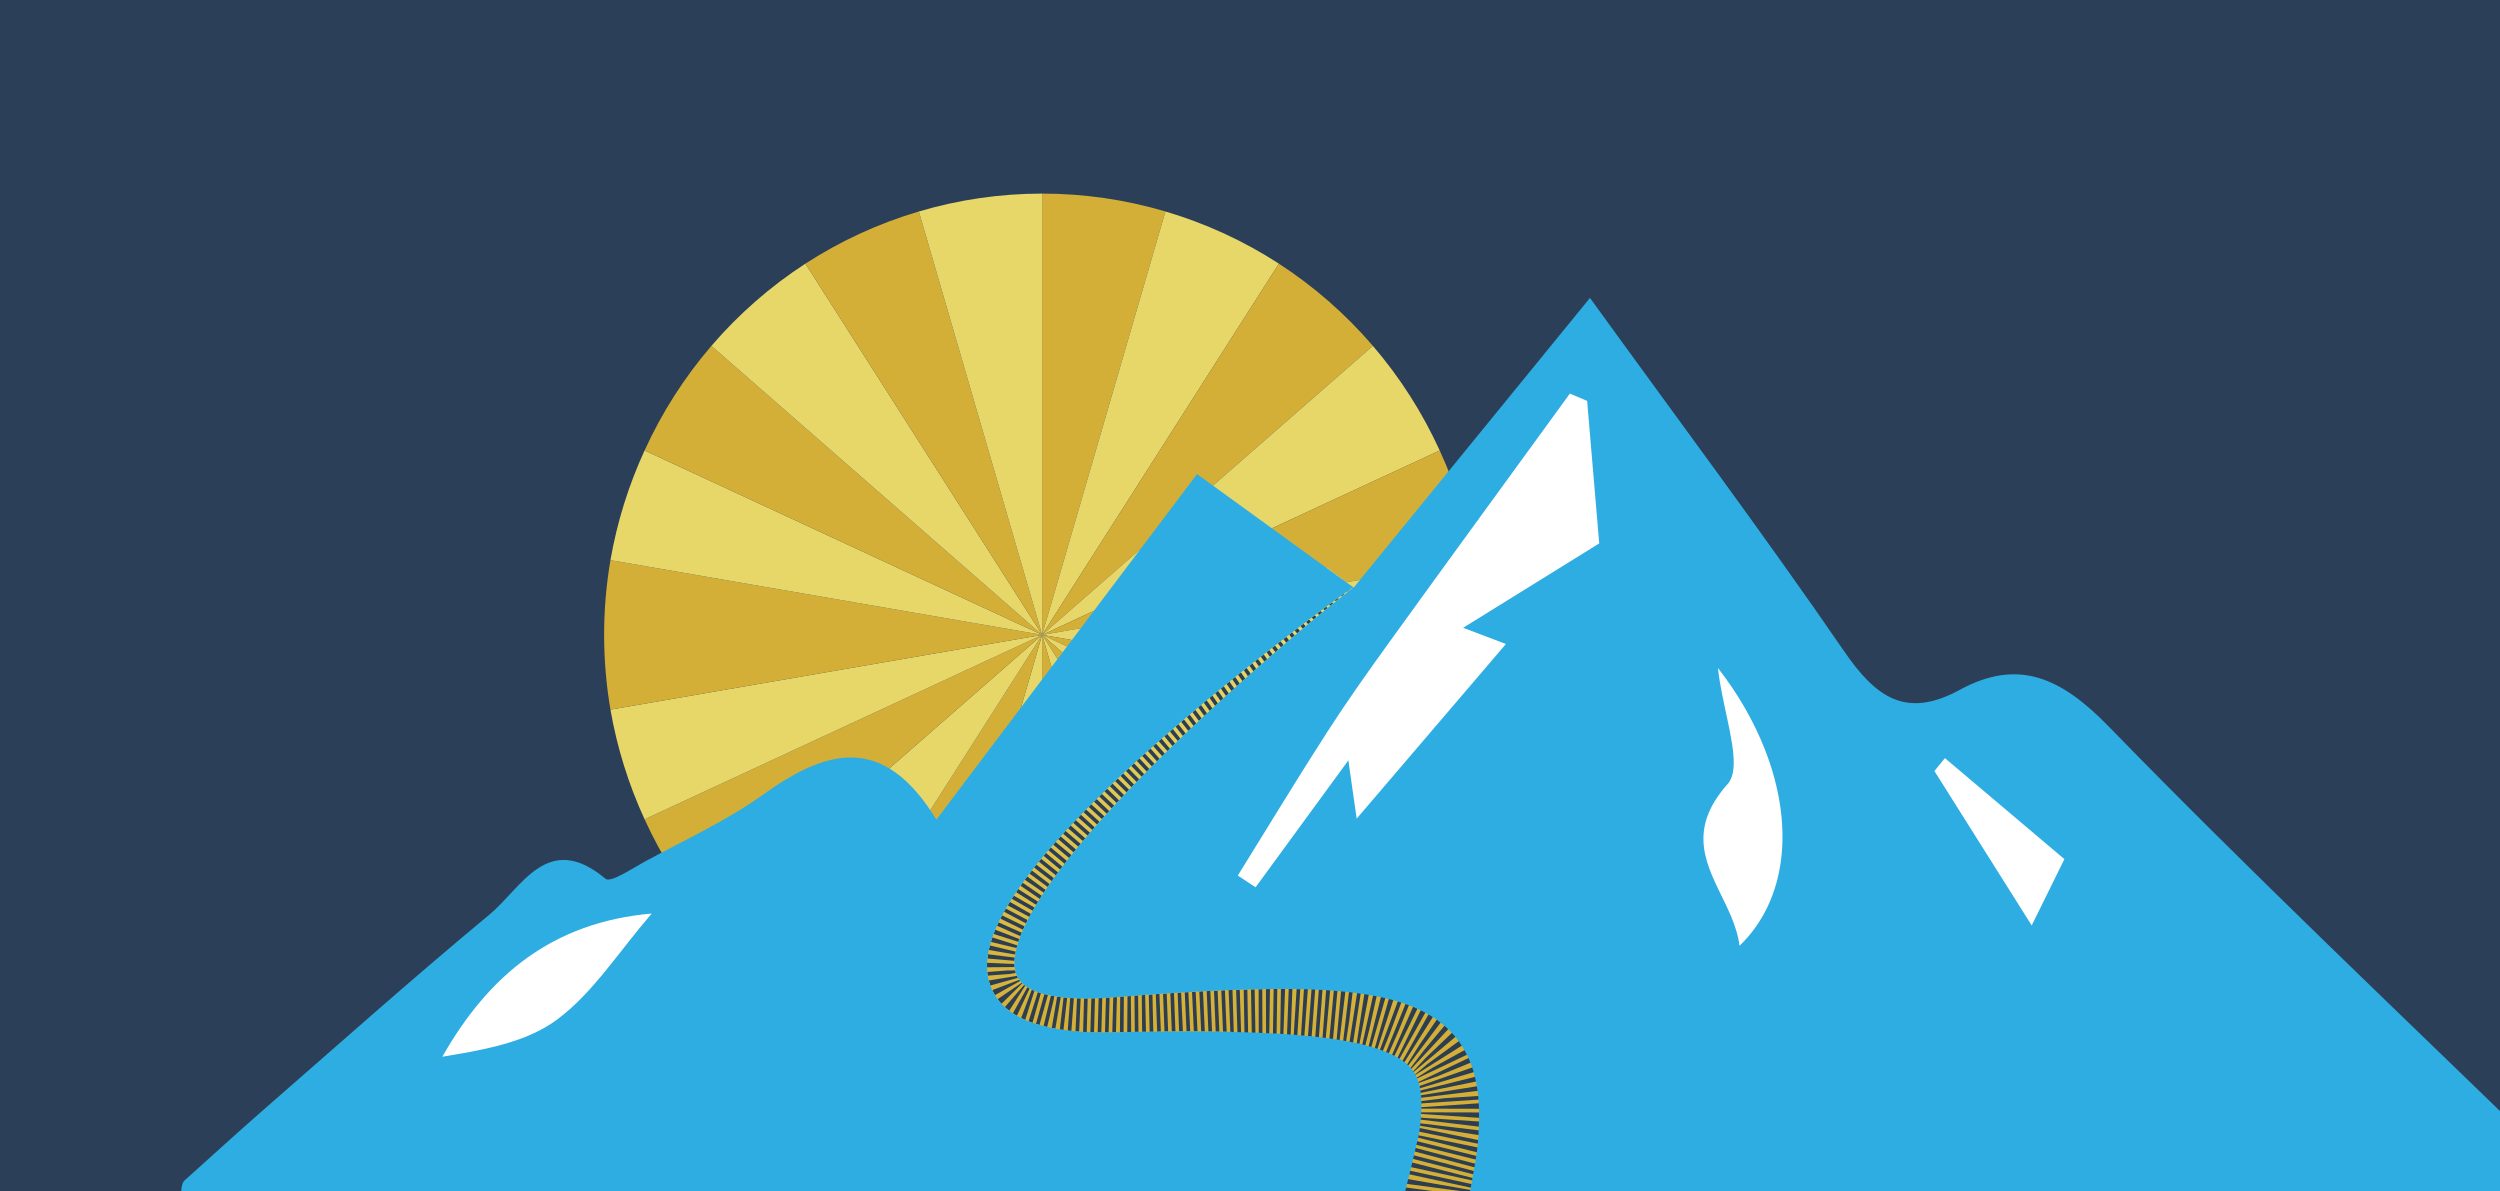
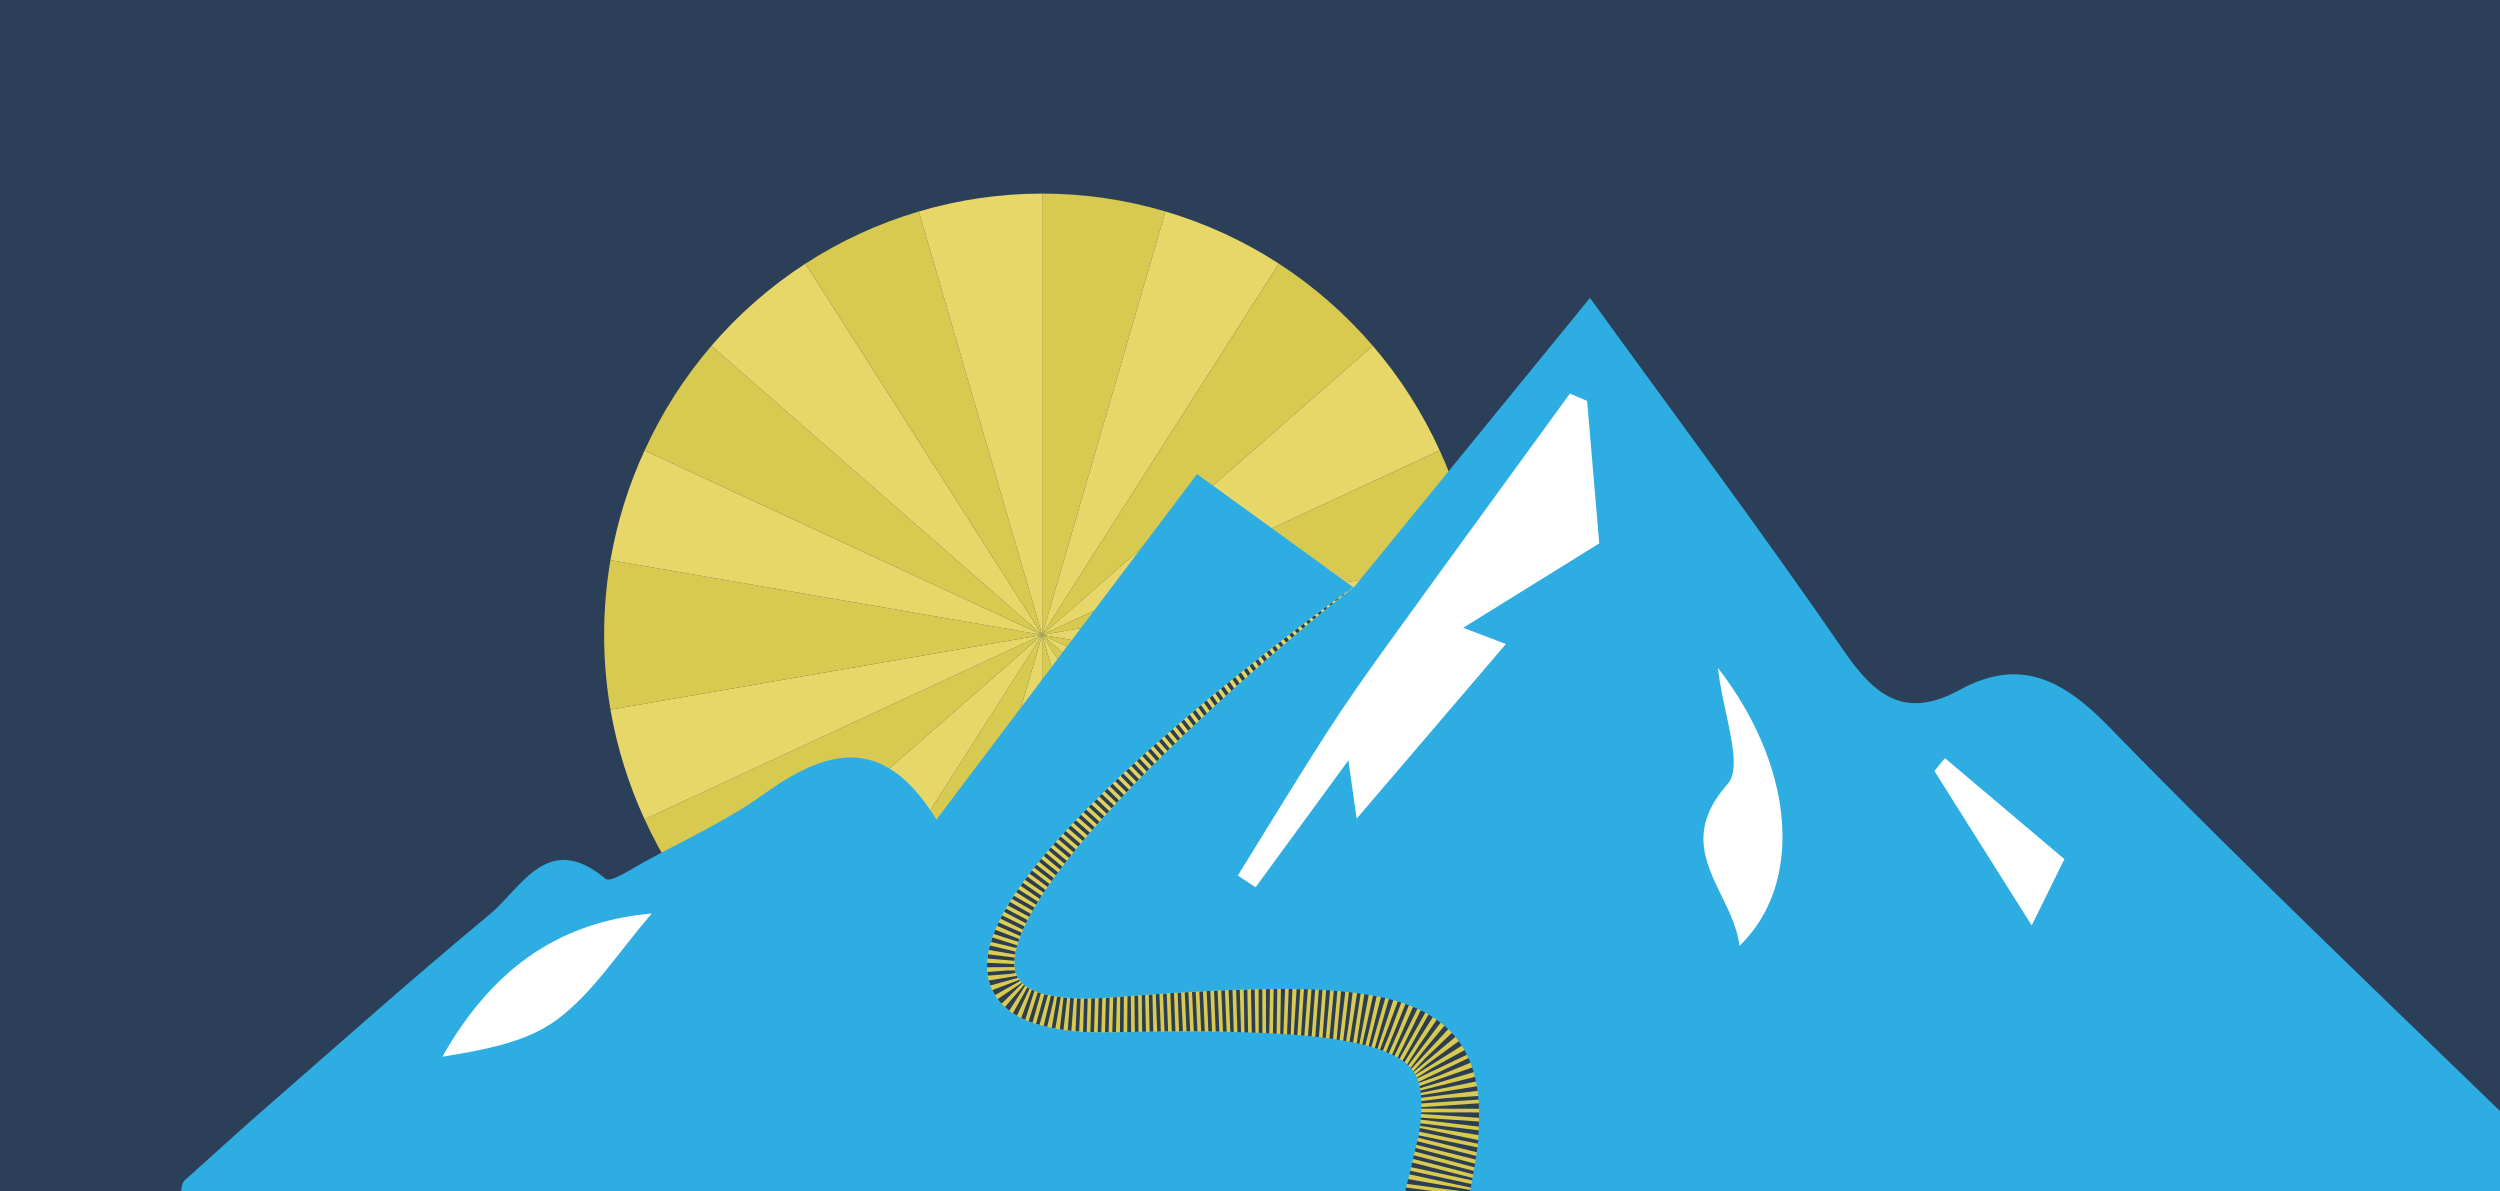
<svg xmlns="http://www.w3.org/2000/svg" xmlns:xlink="http://www.w3.org/1999/xlink" version="1.1" id="Banner_anim" width="2100" height="1000" viewBox="0 0 2100 1000" xml:space="preserve">
  <defs id="defs6">
    <filter id="goldGlow" x="-0.5" y="-0.5" width="2" height="2" color-interpolation-filters="sRGB">
      <feGaussianBlur stdDeviation="3" result="blur" id="feGaussianBlur1" />
      <feMerge id="feMerge2">
        <feMergeNode in="blur" id="feMergeNode1" />
        <feMergeNode in="SourceGraphic" id="feMergeNode2" />
      </feMerge>
    </filter>
    <linearGradient id="linearGradient109">
-       <stop style="stop-color:#d4af37;stop-opacity:1;" offset="0" id="stop109" />
+       <stop style="stop-color:#d8ca50;stop-opacity:1;" offset="0" id="stop109" />
      <stop style="stop-color:#e7d768;stop-opacity:1;" offset="1" id="stop110" />
    </linearGradient>
    <meshgradient id="meshgradient29" gradientTransform="scale(1.089969,0.917457)" />
    <linearGradient xlink:href="#linearGradient109" id="linearGradient110" x1="253.832" y1="295.029" x2="253.832" y2="193.918" gradientUnits="userSpaceOnUse" spreadMethod="pad" />
    <meshgradient id="meshgradient440-5" gradientUnits="userSpaceOnUse" x="0" y="-0.464">
      <meshrow id="meshrow444-3">
        <meshpatch id="meshpatch444-3">
          <stop path="c 257.008,0  514.016,0  771.025,0" style="stop-color:#ffffff;stop-opacity:1" id="stop441-1" />
          <stop path="c 0,118.448  0,236.896  0,355.344" style="stop-color:#000000;stop-opacity:1" id="stop442-8" />
          <stop path="c -257.008,0  -514.016,0  -771.025,0" style="stop-color:#ffffff;stop-opacity:1" id="stop443-9" />
          <stop path="c 0,-118.448  0,-236.896  0,-355.344" style="stop-color:#000000;stop-opacity:1" id="stop444-2" />
        </meshpatch>
      </meshrow>
    </meshgradient>
    <meshgradient id="meshgradient448" gradientUnits="userSpaceOnUse" x="0" y="-0.464">
      <meshrow id="meshrow452">
        <meshpatch id="meshpatch452">
          <stop path="c 257.008,0  514.016,0  771.025,0" style="stop-color:#ffffff;stop-opacity:1" id="stop449" />
          <stop path="c 0,118.448  0,236.896  0,355.344" style="stop-color:#000000;stop-opacity:1" id="stop450" />
          <stop path="c -257.008,0  -514.016,0  -771.025,0" style="stop-color:#ffffff;stop-opacity:1" id="stop451" />
          <stop path="c 0,-118.448  0,-236.896  0,-355.344" style="stop-color:#000000;stop-opacity:1" id="stop452" />
        </meshpatch>
      </meshrow>
    </meshgradient>
  </defs>
  <style type="text/css" id="style1">.Background { transform-box: fill-box; transform-origin: 50% 50%; animation: sunSpin 10s linear infinite; }
#hole-fill rect { transform: scaleY(0); transform-box: fill-box; transform-origin: 50% 100%; animation: holesFill 6.5s ease-in-out infinite; }

@media (prefers-reduced-motion: reduce) {
  .Background, #hole-fill rect { animation: none !important; }
  #sunrays_expand { transform: scale(6) !important; }
  #sunrays_spin { transform: rotate(0deg) !important; }
  #goldpath_glow, #goldpath_highlight, #path5 { stroke-dashoffset: 0 !important; }
}
</style>
  <rect style="display:inline;fill:#2b3f59;fill-opacity:1;fill-rule:evenodd;stroke:none;stroke-width:3.186" id="background" width="2581.77" height="1100.773" x="-107.956" y="-80.288" />
  <g shape-rendering="geometricPrecision" id="sunrays_wrap" transform="matrix(3.676197,0,0,3.706808,875.3983,533.297)" style="display:inline">
    <g id="sunrays_expand">
      <animateTransform id="sunExpand" attributeName="transform" type="scale" from="1" to="6" begin="goldDraw.end+0.3s" dur="2.2s" fill="freeze" calcMode="spline" keySplines="0.25 0 0.2 1" />
      <g id="sunrays_spin">
        <animateTransform attributeName="transform" type="rotate" from="0 0 0" to="360 0 0" dur="30s" repeatCount="indefinite" />
-         <path d="m 0,0 v -100 a 100,100 0 0 1 28.173,4.053 z" fill="#d4af37" id="path1-0" />
+         <path d="m 0,0 v -100 a 100,100 0 0 1 28.173,4.053 z" fill="#d8ca50" id="path1-0" />
        <path d="m 0,0 28.173,-95.947 a 100,100 0 0 1 25.923,11.824 z" fill="#e7d768" id="path2-9" />
-         <path d="m 0,0 54.096,-84.123 a 100,100 0 0 1 21.479,18.634 z" fill="#d4af37" id="path3" />
+         <path d="m 0,0 54.096,-84.123 a 100,100 0 0 1 21.479,18.634 z" fill="#d8ca50" id="path3" />
        <path d="m 0,0 75.575,-65.489 a 100,100 0 0 1 15.266,23.703 z" fill="#e7d768" id="path4" />
-         <path d="m 0,0 90.841,-41.786 a 100,100 0 0 1 7.8,24.853 z" fill="#d4af37" id="path5-0" />
+         <path d="m 0,0 90.841,-41.786 a 100,100 0 0 1 7.8,24.853 z" fill="#d8ca50" id="path5-0" />
        <path d="m 0,0 98.641,-16.933 a 100,100 0 0 1 0,33.865 z" fill="#e7d768" id="path6" />
-         <path d="M 0,0 98.641,16.933 A 100,100 0 0 1 90.841,41.786 Z" fill="#d4af37" id="path7" />
+         <path d="M 0,0 98.641,16.933 A 100,100 0 0 1 90.841,41.786 Z" fill="#d8ca50" id="path7" />
        <path d="m 0,0 90.841,41.786 a 100,100 0 0 1 -15.266,23.703 z" fill="#e7d768" id="path8" />
-         <path d="M 0,0 75.575,65.489 A 100,100 0 0 1 54.096,84.123 Z" fill="#d4af37" id="path9" />
+         <path d="M 0,0 75.575,65.489 A 100,100 0 0 1 54.096,84.123 Z" fill="#d8ca50" id="path9" />
        <path d="M 0,0 54.096,84.123 A 100,100 0 0 1 28.173,95.947 Z" fill="#e7d768" id="path10" />
-         <path d="M 0,0 28.173,95.947 A 100,100 0 0 1 0,100 Z" fill="#d4af37" id="path11" />
+         <path d="M 0,0 28.173,95.947 A 100,100 0 0 1 0,100 Z" fill="#d8ca50" id="path11" />
        <path d="M 0,0 V 100 A 100,100 0 0 1 -28.173,95.947 Z" fill="#e7d768" id="path12" />
-         <path d="M 0,0 -28.173,95.947 A 100,100 0 0 1 -54.096,84.123 Z" fill="#d4af37" id="path13" />
+         <path d="M 0,0 -28.173,95.947 A 100,100 0 0 1 -54.096,84.123 Z" fill="#d8ca50" id="path13" />
        <path d="M 0,0 -54.096,84.123 A 100,100 0 0 1 -75.575,65.489 Z" fill="#e7d768" id="path14" />
-         <path d="m 0,0 -75.575,65.489 a 100,100 0 0 1 -15.266,-23.703 z" fill="#d4af37" id="path15" />
+         <path d="m 0,0 -75.575,65.489 a 100,100 0 0 1 -15.266,-23.703 z" fill="#d8ca50" id="path15" />
        <path d="M 0,0 -90.841,41.786 A 100,100 0 0 1 -98.641,16.933 Z" fill="#e7d768" id="path16" />
-         <path d="m 0,0 -98.641,16.933 a 100,100 0 0 1 0,-33.865 z" fill="#d4af37" id="path17" />
+         <path d="m 0,0 -98.641,16.933 a 100,100 0 0 1 0,-33.865 z" fill="#d8ca50" id="path17" />
        <path d="m 0,0 -98.641,-16.933 a 100,100 0 0 1 7.8,-24.853 z" fill="#e7d768" id="path18" />
-         <path d="m 0,0 -90.841,-41.786 a 100,100 0 0 1 15.266,-23.703 z" fill="#d4af37" id="path19" />
+         <path d="m 0,0 -90.841,-41.786 a 100,100 0 0 1 15.266,-23.703 z" fill="#d8ca50" id="path19" />
        <path d="m 0,0 -75.575,-65.489 a 100,100 0 0 1 21.479,-18.634 z" fill="#e7d768" id="path20" />
-         <path d="m 0,0 -54.096,-84.123 a 100,100 0 0 1 25.923,-11.824 z" fill="#d4af37" id="path21" />
+         <path d="m 0,0 -54.096,-84.123 a 100,100 0 0 1 25.923,-11.824 z" fill="#d8ca50" id="path21" />
        <path d="M 0,0 -28.173,-95.947 A 100,100 0 0 1 0,-100 Z" fill="#e7d768" id="path22" />
      </g>
    </g>
  </g>
  <g id="Mountain Block" style="display:inline;fill:url(#meshgradient448);fill-opacity:1" transform="matrix(4.088135,0,0,-4.118675,-31.24439,1713.789)">
    <g id="paths" transform="translate(0.1486872,0.02045603)" style="display:inline;fill:url(#meshgradient29);fill-opacity:1">
      <path id="darkpath" style="baseline-shift:baseline;display:inline;overflow:visible;opacity:1;vector-effect:none;fill:#2c3e50;fill-opacity:1;fill-rule:evenodd;stroke:none;stroke-linejoin:round;paint-order:fill markers stroke;enable-background:accumulate;stop-color:#000000;stop-opacity:1" d="m 278.492,305.035 c -0.597,-0.425 -3.532,-2.507 -8.212,-5.988 -5.265,-3.926 -12.738,-9.604 -21.457,-16.753 -8.691,-7.183 -18.714,-15.739 -28.526,-26.048 -4.848,-5.203 -9.75,-10.746 -13.61,-17.558 -0.949,-1.711 -1.816,-3.529 -2.464,-5.517 -0.641,-1.988 -1.111,-4.186 -0.892,-6.624 0.188,-2.418 1.372,-5.019 3.189,-6.766 1.792,-1.769 3.906,-2.824 5.937,-3.554 8.168,-2.742 16.188,-1.879 23.391,-1.879 7.343,0.101 14.562,0.101 21.492,-0.133 6.906,-0.234 13.57,-0.684 19.519,-1.726 5.899,-0.989 11.243,-2.899 13.43,-5.465 1.109,-1.25 1.684,-2.629 2.008,-4.399 0.301,-1.758 0.311,-3.75 0.139,-5.722 -0.324,-3.954 -0.666,-4.297 -1.346,-7.368 -0.711,-3.089 -1.337,-5.546 -1.767,-7.23 -0.187,-0.709 -0.388,-1.574 -0.567,-2.339 -0.002,-0.143 -0.005,-0.287 -0.006,-0.431 l 15,-0.125 c 8.5e-4,0.102 0.002,0.207 0.004,0.312 h -1.642 c 0.395,2.008 0.957,4.872 1.383,7.392 0.531,3.375 0.746,4.062 0.883,9.246 0.047,2.582 -0.059,5.5 -0.836,8.761 -0.754,3.227 -2.523,6.933 -5.418,9.687 -2.867,2.754 -6.328,4.399 -9.668,5.481 -3.375,1.09 -6.762,1.663 -10.172,2.074 -6.812,0.777 -13.773,0.812 -20.914,0.636 -7.141,-0.179 -14.445,-0.616 -21.848,-1.147 -3.734,-0.246 -7.445,-0.65 -10.941,-0.708 -3.523,-0.051 -7.081,0.159 -10.132,1.053 -1.512,0.442 -2.852,1.095 -3.778,1.916 -0.926,0.824 -1.456,1.791 -1.667,3.092 -0.399,2.633 0.729,6.056 2.222,9.122 3.109,6.246 7.586,11.969 12.04,17.262 9.058,10.574 18.585,19.625 26.846,27.211 8.297,7.574 15.457,13.633 20.5,17.82 4.492,3.731 7.317,5.961 7.887,6.407 0.035,-0.023 -0.007,0.007 -0.007,0.007 z" transform="translate(7.020112,-8.69629)" />
      <path id="goldpath_glow" d="" transform="matrix(0.75,0,0,-0.75,6.297442,428.562)" pathLength="1" style="display:inline;fill:none;stroke:#e7d768;stroke-width:24.249;stroke-linecap:butt;stroke-linejoin:round;stroke-miterlimit:4;stroke-dasharray:1;stroke-dashoffset:1;stroke-opacity:0.35;filter:url(#goldGlow)">
        <animate attributeName="stroke-dashoffset" from="1" to="0" begin="0.8s" dur="2.8s" fill="freeze" calcMode="spline" keySplines="0.4 0 0.2 1" />
      </path>
      <path id="goldpath_highlight" d="" transform="matrix(0.75,0,0,-0.75,6.297442,428.562)" pathLength="1" style="display:inline;fill:none;stroke:#fff2a6;stroke-width:9.879;stroke-linecap:butt;stroke-linejoin:round;stroke-miterlimit:4;stroke-dasharray:1;stroke-dashoffset:1;stroke-opacity:0.55">
        <animate attributeName="stroke-dashoffset" from="1" to="0" begin="0.8s" dur="2.8s" fill="freeze" calcMode="spline" keySplines="0.4 0 0.2 1" />
      </path>
      <path id="path5" d="m 395.182,343.684 c 0.063,-7.236 3.465,-14.294 4.206,-21.917 0.567,-5.831 -0.231,-12.361 -3.497,-17.225 -2.866,-4.268 -8.049,-6.668 -12.829,-8.559 -7.45,-2.947 -15.719,-3.337 -23.707,-3.951 -18.364,-1.411 -36.848,1.382 -55.252,0.649 -5.479,-0.218 -11.107,-0.004 -16.382,-1.501 -3.508,-0.995 -7.628,-1.939 -9.796,-4.871 -1.902,-2.574 -1.879,-6.288 -1.562,-9.472 0.459,-4.603 2.721,-8.905 4.917,-12.976 3.201,-5.935 7.537,-11.215 11.872,-16.382 8.507,-10.14 17.622,-19.851 27.613,-28.535 16.793,-14.596 38.605,-24.549 51.52,-42.648" transform="matrix(0.75,0,0,-0.75,6.297442,428.562)" pathLength="1" style="display:inline;fill:none;stroke:url(#linearGradient110);stroke-width:17.962;stroke-linecap:butt;stroke-linejoin:round;stroke-miterlimit:4;stroke-dasharray:1;stroke-dashoffset:1;stroke-opacity:1">
        <animate id="goldDraw" attributeName="stroke-dashoffset" from="1" to="0" begin="0.8s" dur="2.8s" fill="freeze" calcMode="spline" keySplines="0.4 0 0.2 1" />
      </path>
    </g>
    <path id="mountain" style="display:inline;fill:#2eade2;fill-opacity:1;fill-rule:nonzero;stroke:none" d="m 334.34,355.344 c -16.942,-20.614 -32.551,-39.611 -48.551,-59.079 -0.043,0.031 -1.172,1.049 -0.122,0.086 -0.444,-0.58 -3.395,-2.676 -7.887,-6.407 -5.043,-4.187 -12.203,-10.246 -20.5,-17.82 -8.261,-7.586 -17.788,-16.637 -26.846,-27.211 -4.454,-5.293 -8.931,-11.016 -12.04,-17.262 -1.493,-3.066 -2.621,-6.489 -2.222,-9.122 0.211,-1.301 0.741,-2.268 1.667,-3.092 0.926,-0.821 2.266,-1.474 3.778,-1.916 3.051,-0.894 6.609,-1.104 10.132,-1.053 3.496,0.058 7.207,0.462 10.941,0.708 7.403,0.531 14.707,0.968 21.848,1.147 7.141,0.176 14.102,0.141 20.914,-0.636 3.41,-0.411 6.797,-0.984 10.172,-2.074 3.34,-1.082 6.801,-2.727 9.668,-5.481 2.895,-2.754 4.664,-6.46 5.418,-9.687 0.777,-3.261 0.883,-6.179 0.836,-8.761 -0.137,-5.184 -0.352,-5.871 -0.883,-9.246 -0.426,-2.52 -0.988,-5.384 -1.383,-7.392 h 220.554 c 1.34,0 3.323,-0.846 3.745,0.822 0.528,2.098 -0.233,5.854 -1.257,7.041 -31.535,30.473 -62.082,59.117 -91.359,88.988 -9.668,9.856 -18.457,14.098 -30.664,7.504 -11.106,-6.004 -17.267,-1.465 -23.763,7.917 -16.59,23.965 -34.14,47.247 -52.198,72.025 z M 253.598,319.414 c -17.66,-23.246 -34.96,-46.013 -53.55,-70.474 -11.027,17.883 -22.802,14.207 -35.638,5.086 -7.508,-5.339 -16.074,-9.206 -24.226,-13.62 -2.688,-1.453 -7.079,-4.399 -8.118,-3.532 -11.918,9.902 -17.211,-1.844 -23.843,-7.293 -15.532,-12.769 -30.605,-26.117 -45.816,-39.277 -4.953,-4.285 -9.829,-8.696 -16.891,-14.996 -0.633,-0.614 -0.755,-2.544 -0.528,-3.255 0.23,-0.714 0.895,-1.008 1.934,-1.008 H 295.868 c 0.192,0.82 0.417,1.798 0.624,2.583 0.43,1.684 1.056,4.141 1.767,7.23 0.68,3.071 1.022,3.414 1.346,7.368 0.172,1.972 0.162,3.964 -0.139,5.722 -0.324,1.77 -0.899,3.149 -2.008,4.399 -2.187,2.566 -7.531,4.476 -13.43,5.465 -5.949,1.042 -12.613,1.492 -19.519,1.726 -6.93,0.234 -14.149,0.234 -21.492,0.133 -7.203,0 -15.223,-0.863 -23.391,1.879 -2.031,0.73 -4.145,1.785 -5.937,3.554 -1.817,1.747 -3.001,4.348 -3.189,6.766 -0.219,2.438 0.251,4.636 0.892,6.624 0.648,1.988 1.515,3.806 2.464,5.517 3.86,6.812 8.762,12.355 13.61,17.558 9.812,10.309 19.835,18.865 28.526,26.048 8.719,7.149 16.192,12.827 21.457,16.753 4.68,3.481 7.615,5.563 8.212,5.988 -11.121,7.996 -21.062,15.149 -32.062,23.055 z" />
  </g>
  <g id="snow" style="display:inline;fill:url(#meshgradient440-5);fill-opacity:1" transform="matrix(4.088135,0,0,-4.118675,-31.24439,1713.789)">
    <path style="display:inline;fill:#ffffff;fill-opacity:1;fill-rule:nonzero;stroke:none" d="m 141.555,229.789 c -6.793,-7.809 -12.035,-16.141 -19.395,-21.59 -0.801,-0.594 -1.637,-1.133 -2.508,-1.633 -6.078,-3.48 -13.73,-4.769 -21.121,-5.98 9.512,16.633 22.649,27.437 43.024,29.203 z" id="path470-5" />
    <path style="display:inline;fill:#ffffff;fill-opacity:1;fill-rule:nonzero;stroke:none" d="m 317.066,284.758 c -11.086,-12.871 -20.687,-24.028 -30.664,-35.617 -0.507,3.547 -1.078,7.519 -1.707,11.886 -6.574,-8.925 -12.82,-17.41 -19.066,-25.89 -1.219,0.801 -2.438,1.597 -3.652,2.398 6.074,9.711 12.039,19.5 18.265,29.11 4.074,6.289 8.438,12.398 12.844,18.457 12.328,16.949 24.75,33.824 37.125,50.73 1.184,-0.5 2.363,-1 3.543,-1.496 0.809,-9.414 1.617,-18.832 2.488,-29.063 -8.062,-4.957 -16.679,-10.261 -27.965,-17.207 4.161,-1.562 6.93,-2.601 8.789,-3.308" id="path468-4" />
    <path style="display:inline;fill:#ffffff;fill-opacity:1;fill-rule:nonzero;stroke:none" d="m 365.066,223.207 v 0.004 c -0.257,2.062 -0.91,4.043 -1.726,5.98 -3.203,7.59 -8.945,14.547 -3.32,23.586 0.695,1.11 1.546,2.25 2.605,3.426 0.84,0.938 1.199,2.309 1.246,3.988 0.149,5.039 -2.496,12.805 -3.242,19.668 0,-0.004 0.004,-0.004 0.004,-0.004 v 0.004 c 4.238,-5.394 7.437,-11.023 9.652,-16.625 6.125,-15.488 4.504,-30.738 -5.219,-40.027" id="path467-3" />
    <path style="display:inline;fill:#ffffff;fill-opacity:1;fill-rule:nonzero;stroke:none" d="m 431.82,240.883 c -1.632,-3.274 -3.613,-7.274 -6.718,-13.524 -7.289,11.481 -13.641,21.493 -19.989,31.493 0.559,0.679 1.114,1.359 1.672,2.039 0.16,0.195 0.324,0.394 0.485,0.589 1.671,-1.402 3.347,-2.808 5.039,-4.226 6.031,-5.063 12.281,-10.309 19.511,-16.371" id="path117-1" />
  </g>
</svg>
